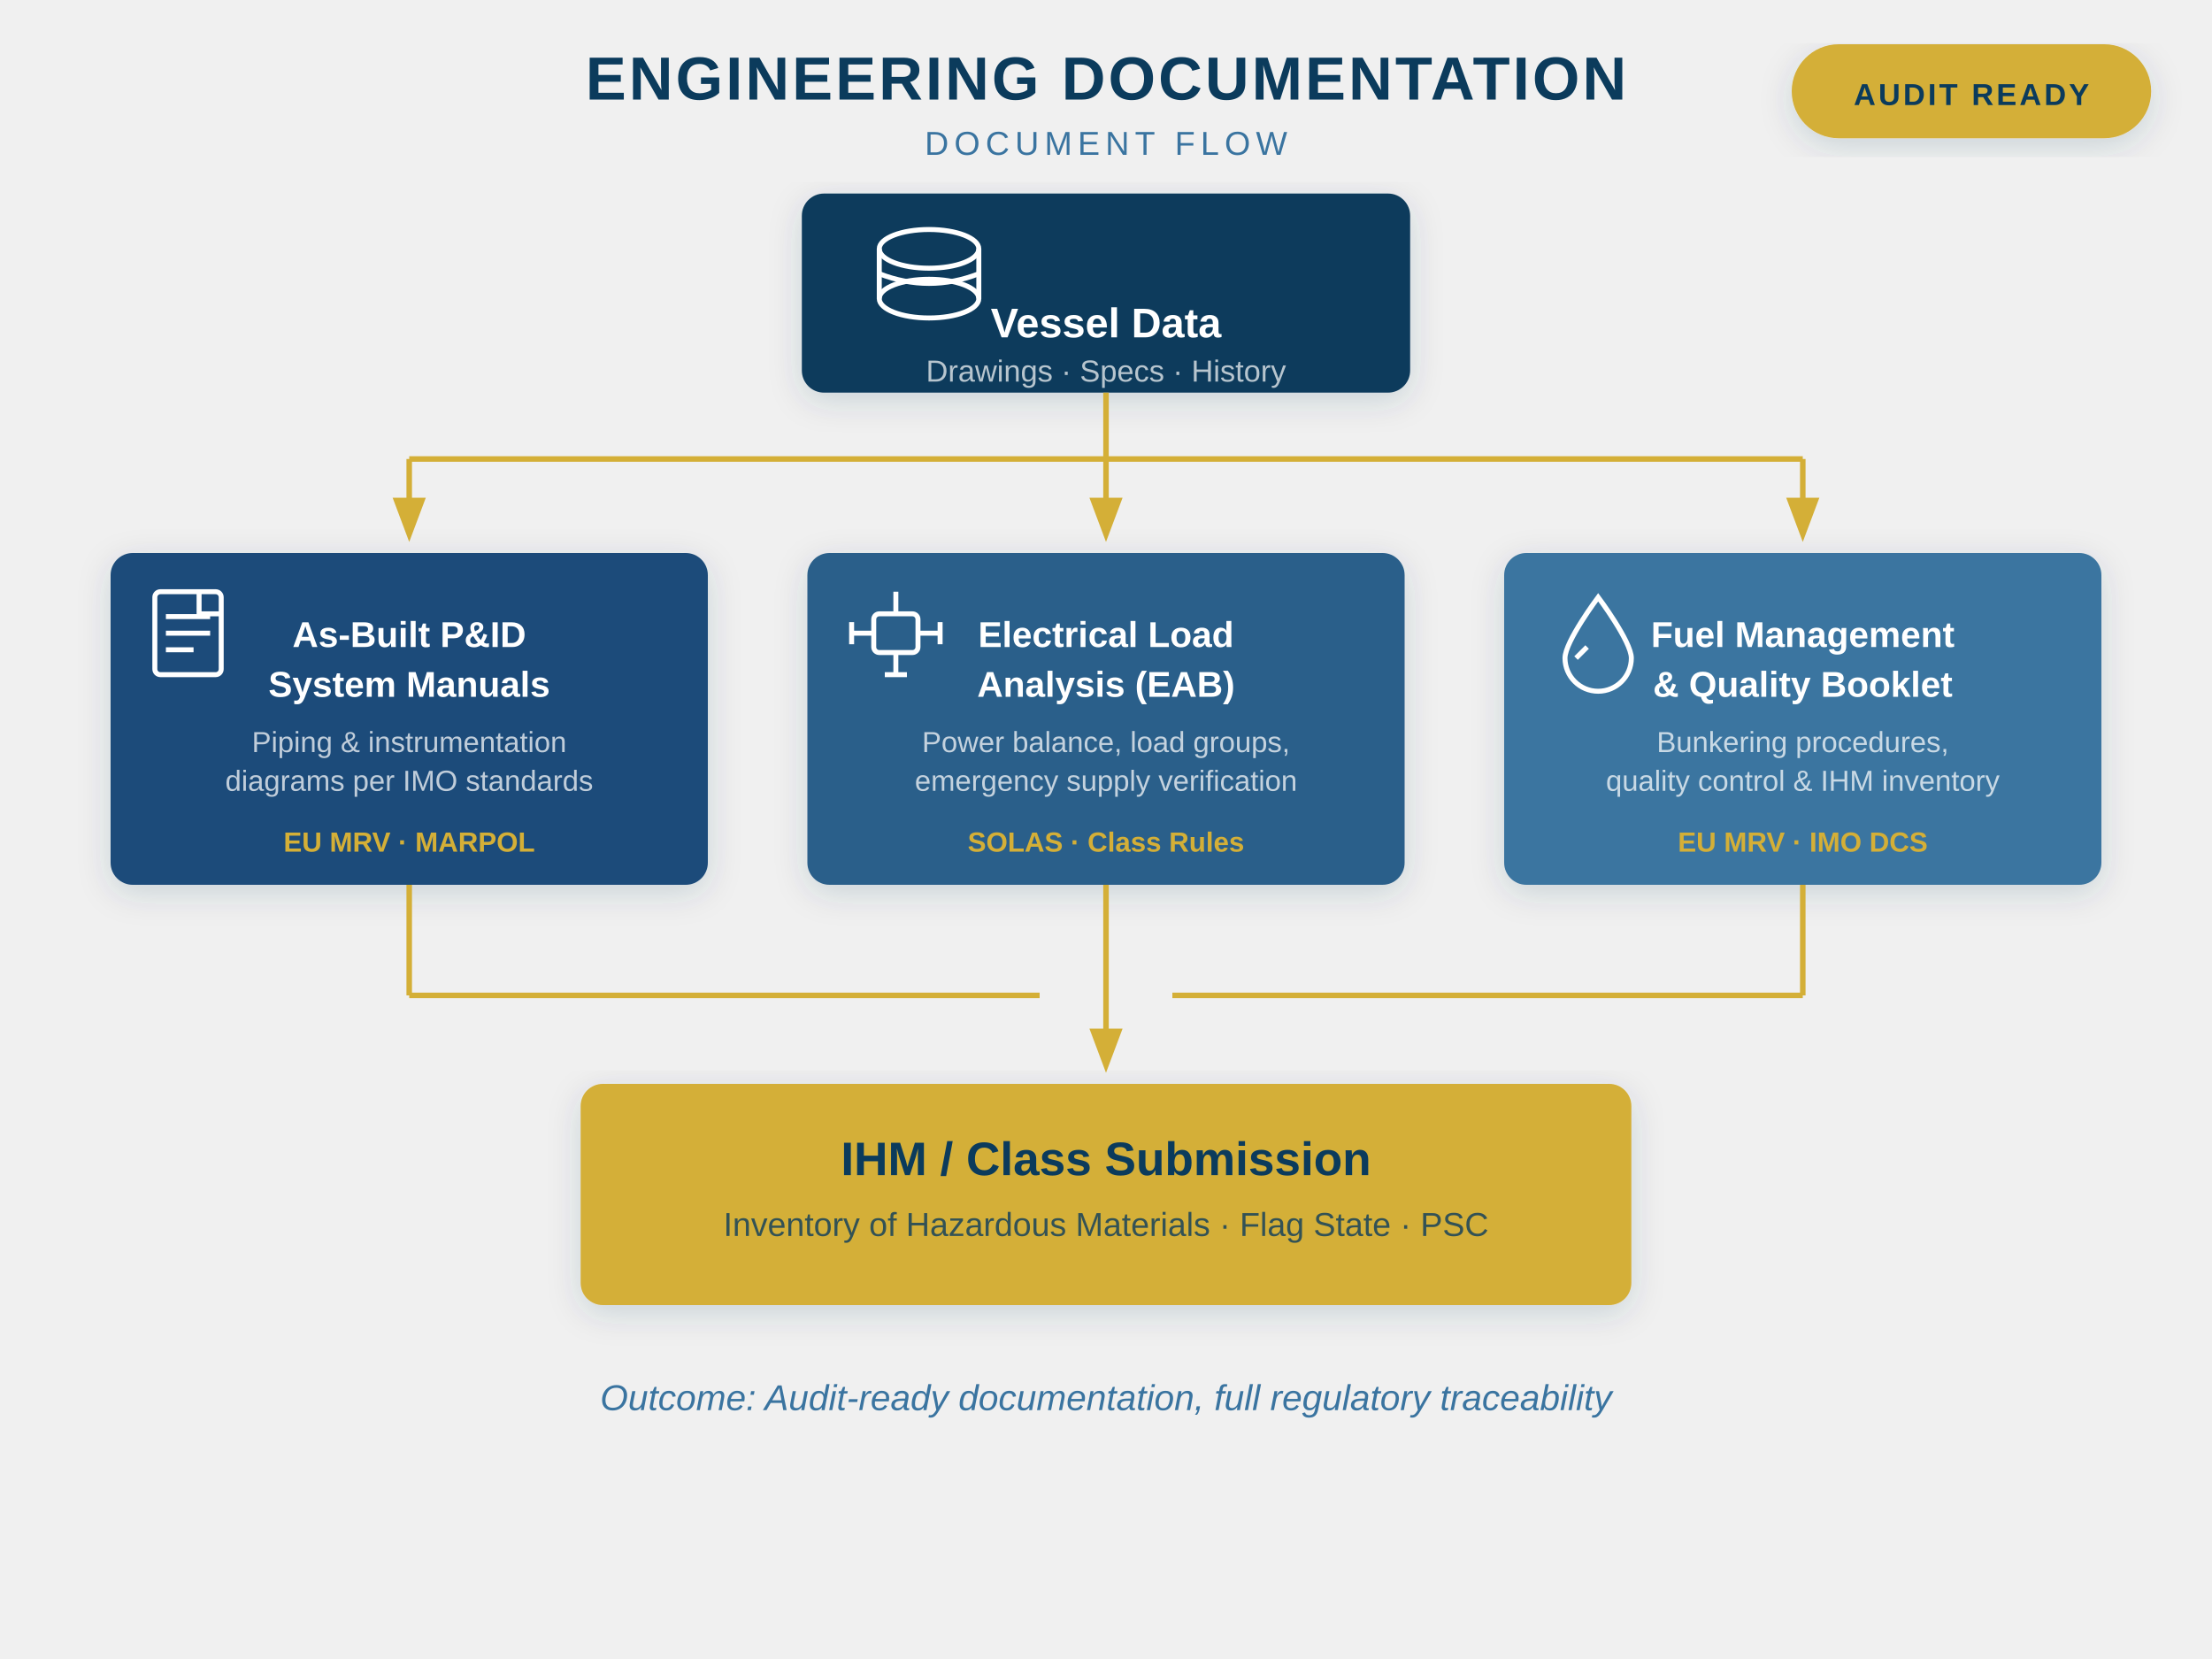
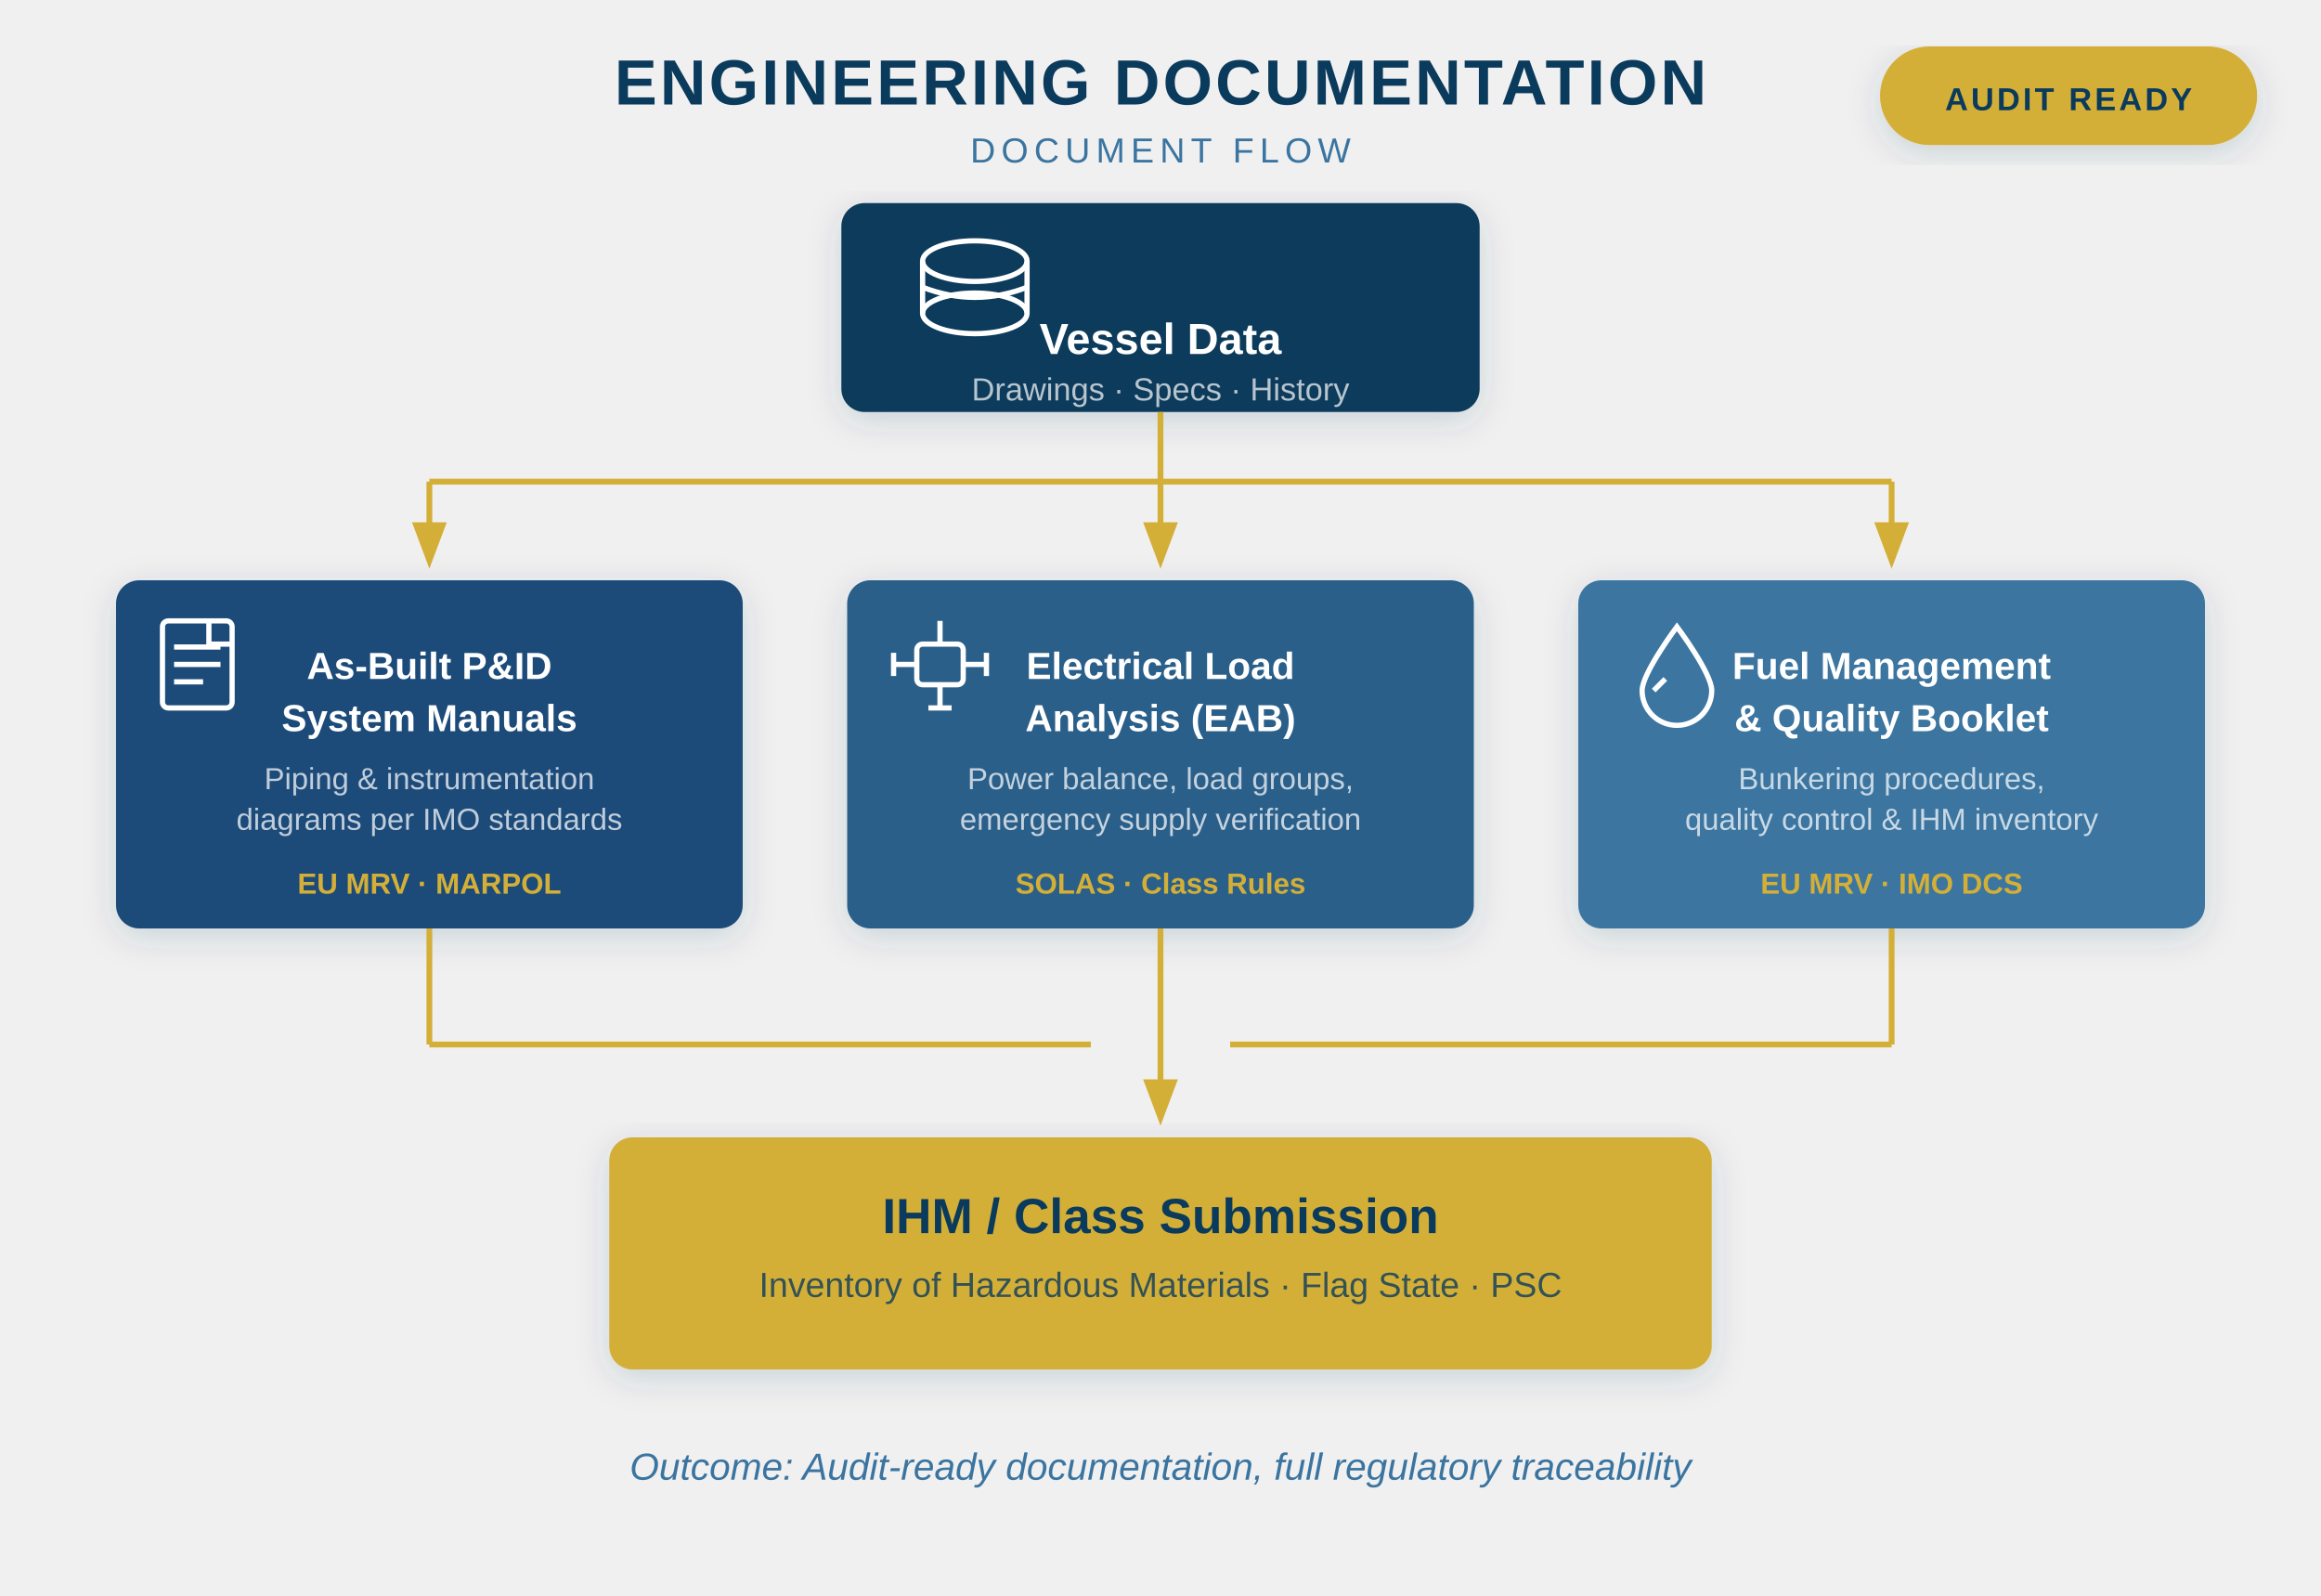
- <svg xmlns="http://www.w3.org/2000/svg" viewBox="0 0 800 600" width="800" height="600">
+ <svg xmlns="http://www.w3.org/2000/svg" viewBox="0 0 800 550" width="800" height="550">
  <defs>
    <filter id="sh2" x="-10%" y="-10%" width="120%" height="130%">
      <feDropShadow dx="0" dy="3" stdDeviation="6" flood-color="rgba(11,59,92,0.16)" />
    </filter>
    <marker id="arr2" markerWidth="8" markerHeight="8" refX="6" refY="3" orient="auto">
      <path d="M0,0 L0,6 L8,3 Z" fill="#D4AF37" />
    </marker>
  </defs>
  <text x="400" y="36" text-anchor="middle" font-family="Arial,Helvetica,sans-serif" font-size="22" font-weight="700" fill="#0B3B5C" letter-spacing="1">
    ENGINEERING DOCUMENTATION
  </text>
  <text x="400" y="56" text-anchor="middle" font-family="Arial,Helvetica,sans-serif" font-size="12" fill="#3A74A0" letter-spacing="2">DOCUMENT FLOW</text>
  <rect x="648" y="16" width="130" height="34" rx="17" fill="#D4AF37" filter="url(#sh2)" />
  <text x="713" y="38" text-anchor="middle" font-family="Arial,Helvetica,sans-serif" font-size="11" font-weight="700" fill="#0B3B5C" letter-spacing="1">AUDIT READY</text>
  <rect x="290" y="70" width="220" height="72" rx="8" fill="#0B3B5C" filter="url(#sh2)" />
  <g transform="translate(318,83)" stroke="white" stroke-width="1.8" fill="none">
    <ellipse cx="18" cy="7" rx="18" ry="7" />
    <ellipse cx="18" cy="25" rx="18" ry="7" />
    <line x1="0" y1="7" x2="0" y2="25" />
    <line x1="36" y1="7" x2="36" y2="25" />
    <path d="M0,16 Q18,23 36,16" />
  </g>
  <text x="400" y="122" text-anchor="middle" font-family="Arial,Helvetica,sans-serif" font-size="15" font-weight="700" fill="white">Vessel Data</text>
  <text x="400" y="138" text-anchor="middle" font-family="Arial,Helvetica,sans-serif" font-size="11" fill="rgba(255,255,255,0.7)">Drawings · Specs · History</text>
  <line x1="400" y1="142" x2="400" y2="166" stroke="#D4AF37" stroke-width="2" />
  <line x1="148" y1="166" x2="652" y2="166" stroke="#D4AF37" stroke-width="2" />
  <line x1="148" y1="166" x2="148" y2="192" stroke="#D4AF37" stroke-width="2" marker-end="url(#arr2)" />
  <line x1="400" y1="166" x2="400" y2="192" stroke="#D4AF37" stroke-width="2" marker-end="url(#arr2)" />
  <line x1="652" y1="166" x2="652" y2="192" stroke="#D4AF37" stroke-width="2" marker-end="url(#arr2)" />
  <rect x="40" y="200" width="216" height="120" rx="8" fill="#1A4B7A" filter="url(#sh2)" />
  <g transform="translate(56,214)" stroke="white" stroke-width="1.8" fill="none">
    <rect x="0" y="0" width="24" height="30" rx="2" />
    <line x1="4" y1="9" x2="20" y2="9" />
    <line x1="4" y1="15" x2="20" y2="15" />
    <line x1="4" y1="21" x2="14" y2="21" />
    <polyline points="16,0 16,8 24,8" />
  </g>
  <text x="148" y="234" text-anchor="middle" font-family="Arial,Helvetica,sans-serif" font-size="13" font-weight="700" fill="white">As-Built P&amp;ID</text>
  <text x="148" y="252" text-anchor="middle" font-family="Arial,Helvetica,sans-serif" font-size="13" font-weight="700" fill="white">System Manuals</text>
  <text x="148" y="272" text-anchor="middle" font-family="Arial,Helvetica,sans-serif" font-size="10.5" fill="rgba(255,255,255,0.72)">Piping &amp; instrumentation</text>
  <text x="148" y="286" text-anchor="middle" font-family="Arial,Helvetica,sans-serif" font-size="10.5" fill="rgba(255,255,255,0.72)">diagrams per IMO standards</text>
  <text x="148" y="308" text-anchor="middle" font-family="Arial,Helvetica,sans-serif" font-size="10" font-weight="600" fill="#D4AF37">EU MRV · MARPOL</text>
  <rect x="292" y="200" width="216" height="120" rx="8" fill="#2A5F8A" filter="url(#sh2)" />
  <g transform="translate(308,214)" stroke="white" stroke-width="1.8" fill="none">
    <rect x="8" y="8" width="16" height="14" rx="2" />
    <line x1="0" y1="15" x2="8" y2="15" />
    <line x1="24" y1="15" x2="32" y2="15" />
    <line x1="0" y1="11" x2="0" y2="19" />
    <line x1="32" y1="11" x2="32" y2="19" />
    <line x1="16" y1="0" x2="16" y2="8" />
    <line x1="16" y1="22" x2="16" y2="30" />
    <line x1="12" y1="30" x2="20" y2="30" />
  </g>
  <text x="400" y="234" text-anchor="middle" font-family="Arial,Helvetica,sans-serif" font-size="13" font-weight="700" fill="white">Electrical Load</text>
  <text x="400" y="252" text-anchor="middle" font-family="Arial,Helvetica,sans-serif" font-size="13" font-weight="700" fill="white">Analysis (EAB)</text>
  <text x="400" y="272" text-anchor="middle" font-family="Arial,Helvetica,sans-serif" font-size="10.5" fill="rgba(255,255,255,0.72)">Power balance, load groups,</text>
  <text x="400" y="286" text-anchor="middle" font-family="Arial,Helvetica,sans-serif" font-size="10.5" fill="rgba(255,255,255,0.72)">emergency supply verification</text>
  <text x="400" y="308" text-anchor="middle" font-family="Arial,Helvetica,sans-serif" font-size="10" font-weight="600" fill="#D4AF37">SOLAS · Class Rules</text>
  <rect x="544" y="200" width="216" height="120" rx="8" fill="#3A74A0" filter="url(#sh2)" />
  <g transform="translate(560,212)" stroke="white" stroke-width="1.8" fill="none">
    <path d="M18,4 C18,4 6,20 6,26 A12,12 0 0,0 30,26 C30,20 18,4 18,4Z" />
    <line x1="10" y1="26" x2="14" y2="22" />
  </g>
  <text x="652" y="234" text-anchor="middle" font-family="Arial,Helvetica,sans-serif" font-size="13" font-weight="700" fill="white">Fuel Management</text>
  <text x="652" y="252" text-anchor="middle" font-family="Arial,Helvetica,sans-serif" font-size="13" font-weight="700" fill="white">&amp; Quality Booklet</text>
  <text x="652" y="272" text-anchor="middle" font-family="Arial,Helvetica,sans-serif" font-size="10.5" fill="rgba(255,255,255,0.72)">Bunkering procedures,</text>
  <text x="652" y="286" text-anchor="middle" font-family="Arial,Helvetica,sans-serif" font-size="10.5" fill="rgba(255,255,255,0.72)">quality control &amp; IHM inventory</text>
  <text x="652" y="308" text-anchor="middle" font-family="Arial,Helvetica,sans-serif" font-size="10" font-weight="600" fill="#D4AF37">EU MRV · IMO DCS</text>
  <line x1="148" y1="320" x2="148" y2="360" stroke="#D4AF37" stroke-width="2" />
  <line x1="148" y1="360" x2="376" y2="360" stroke="#D4AF37" stroke-width="2" />
  <line x1="400" y1="320" x2="400" y2="360" stroke="#D4AF37" stroke-width="2" />
  <line x1="652" y1="320" x2="652" y2="360" stroke="#D4AF37" stroke-width="2" />
  <line x1="652" y1="360" x2="424" y2="360" stroke="#D4AF37" stroke-width="2" />
  <line x1="400" y1="360" x2="400" y2="384" stroke="#D4AF37" stroke-width="2" marker-end="url(#arr2)" />
  <rect x="210" y="392" width="380" height="80" rx="8" fill="#D4AF37" filter="url(#sh2)" />
  <text x="400" y="425" text-anchor="middle" font-family="Arial,Helvetica,sans-serif" font-size="17" font-weight="700" fill="#0B3B5C">IHM / Class Submission</text>
  <text x="400" y="447" text-anchor="middle" font-family="Arial,Helvetica,sans-serif" font-size="12" fill="#0B3B5C" opacity="0.8">
    Inventory of Hazardous Materials · Flag State · PSC
  </text>
  <text x="400" y="510" text-anchor="middle" font-family="Arial,Helvetica,sans-serif" font-size="13" fill="#3A74A0" font-style="italic">
    Outcome: Audit-ready documentation, full regulatory traceability
  </text>
</svg>
